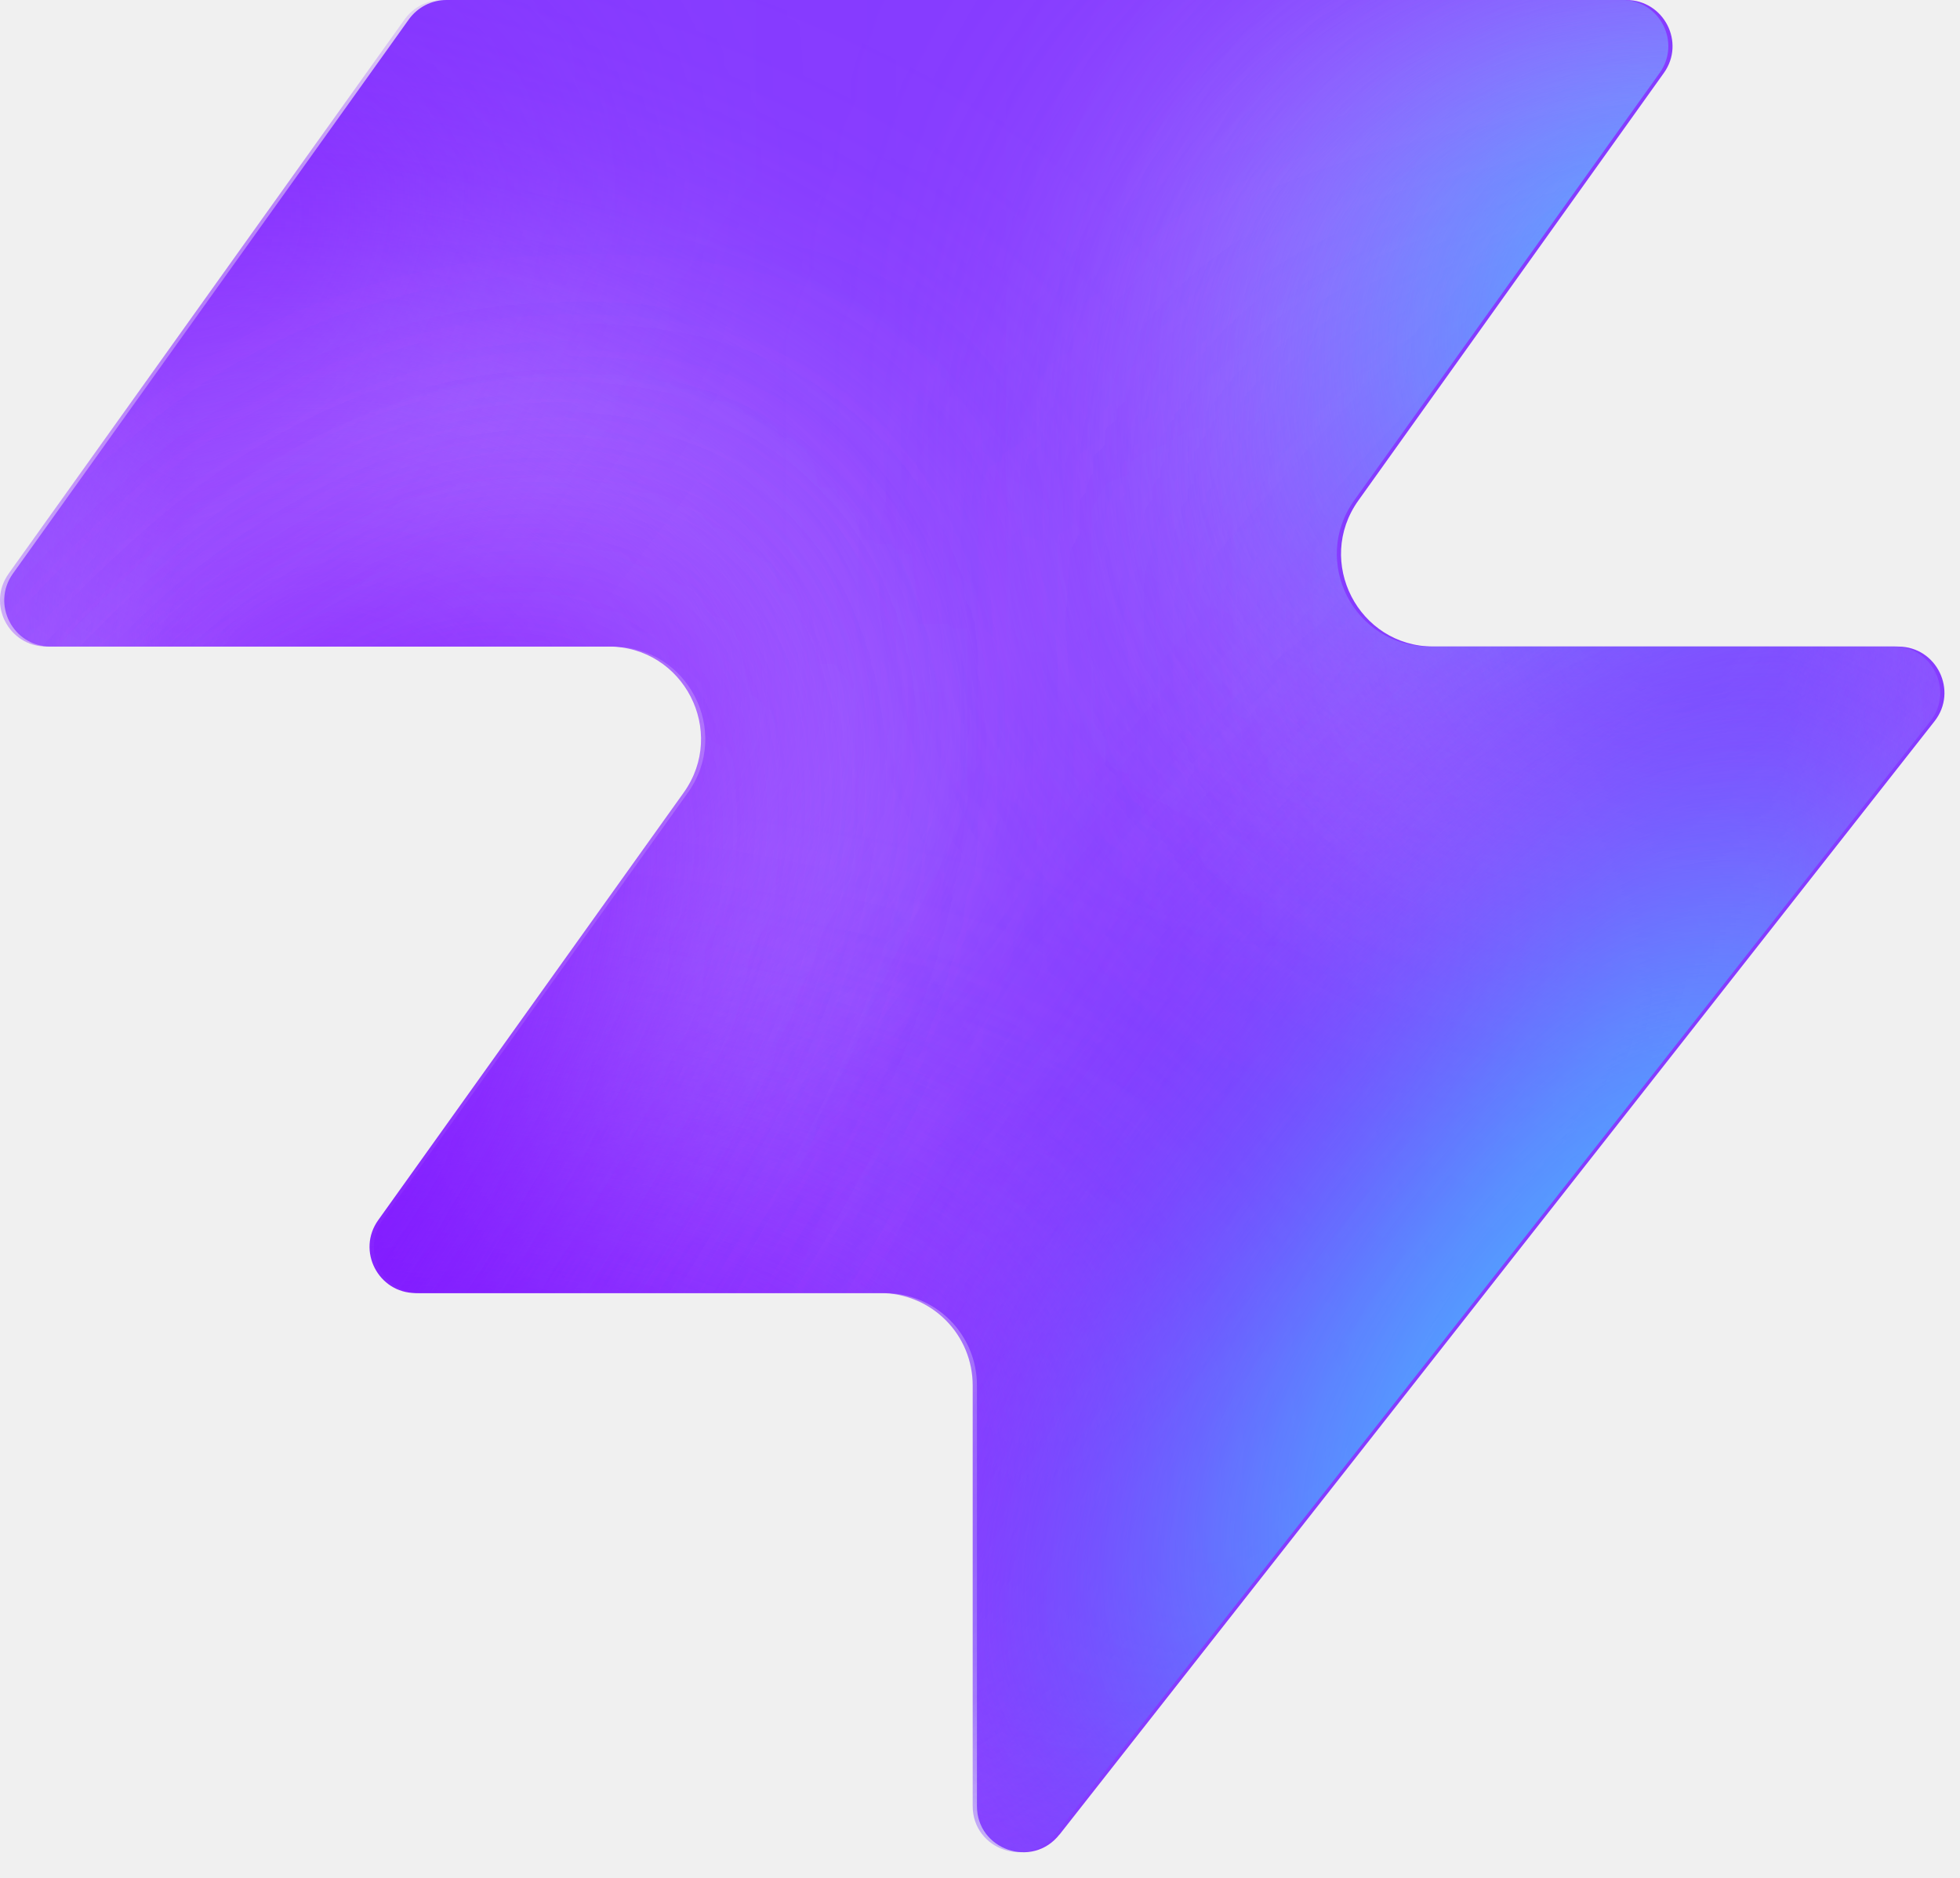
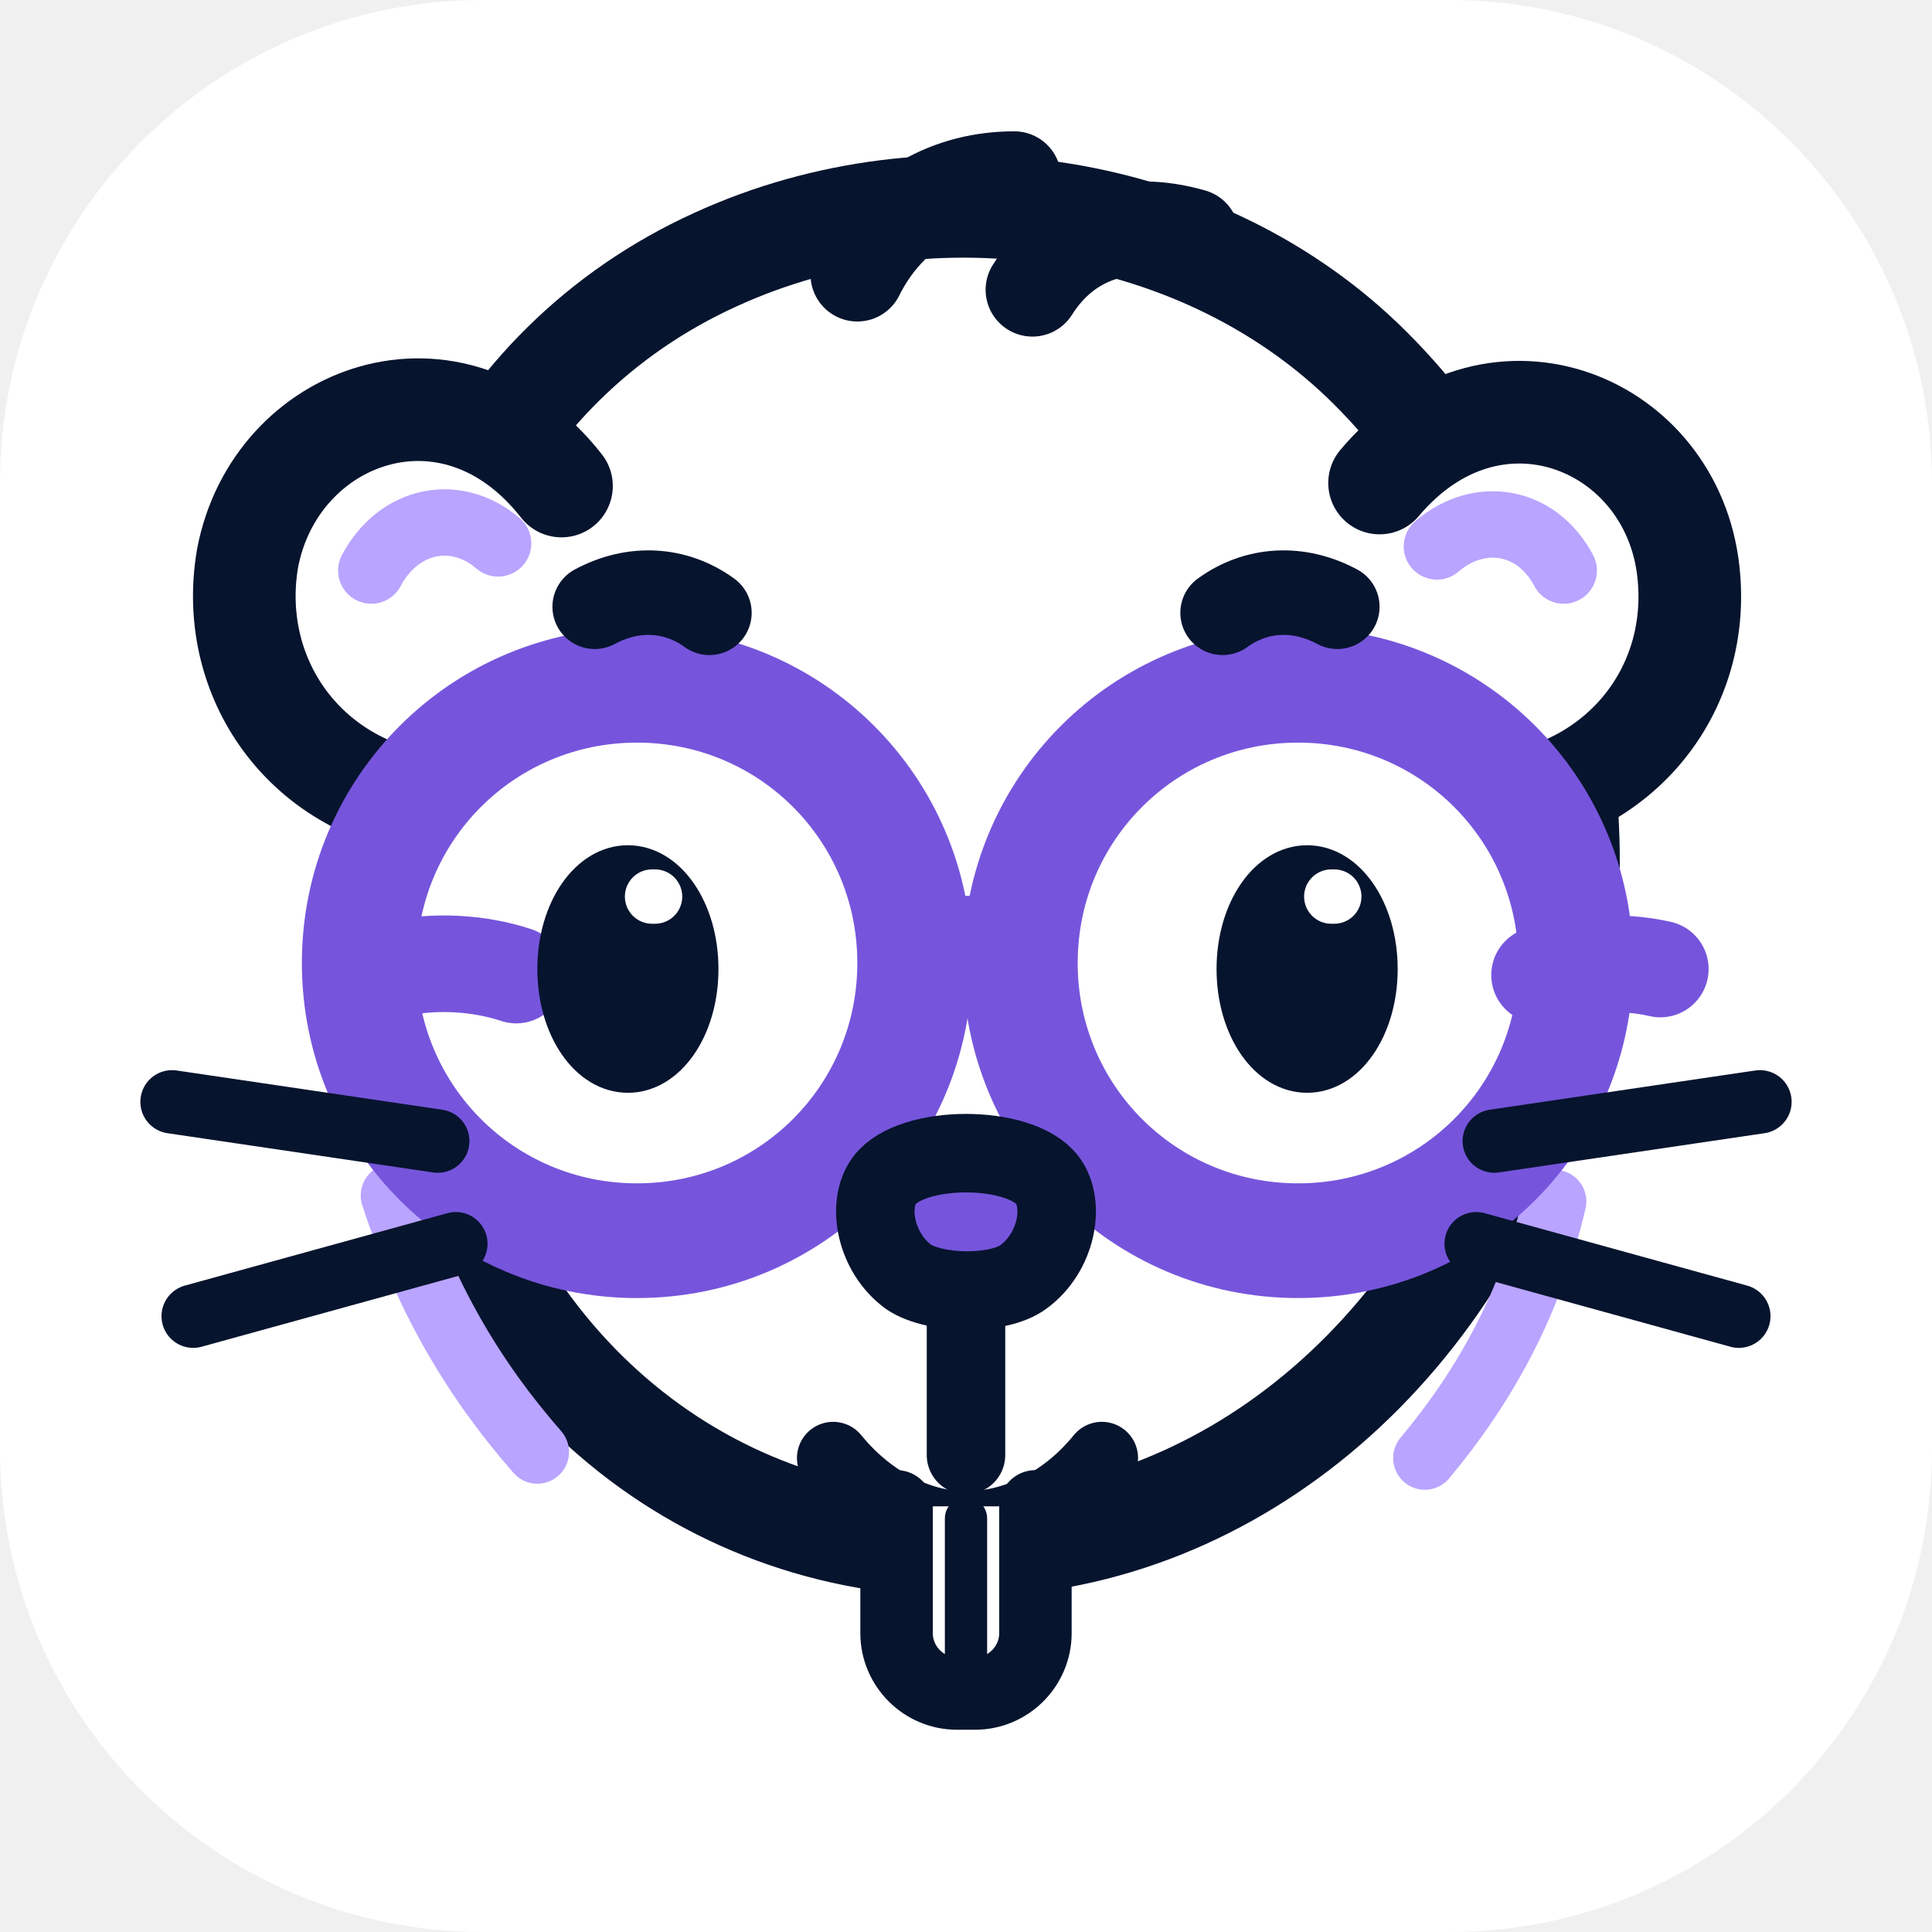
- <svg xmlns="http://www.w3.org/2000/svg" width="48" height="46" fill="none" viewBox="0 0 48 46">
-   <path fill="#863bff" d="M25.946 44.938c-.664.845-2.021.375-2.021-.698V33.937a2.26 2.26 0 0 0-2.262-2.262H10.287c-.92 0-1.456-1.04-.92-1.788l7.48-10.471c1.07-1.497 0-3.578-1.842-3.578H1.237c-.92 0-1.456-1.04-.92-1.788L10.013.474c.214-.297.556-.474.92-.474h28.894c.92 0 1.456 1.04.92 1.788l-7.48 10.471c-1.07 1.498 0 3.579 1.842 3.579h11.377c.943 0 1.473 1.088.89 1.83L25.947 44.94z" style="fill:#863bff;fill:color(display-p3 .525 .23 1);fill-opacity:1" />
-   <mask id="a" width="48" height="46" x="0" y="0" maskUnits="userSpaceOnUse" style="mask-type:alpha">
-     <path fill="#000" d="M25.842 44.938c-.664.844-2.021.375-2.021-.698V33.937a2.26 2.26 0 0 0-2.262-2.262H10.183c-.92 0-1.456-1.04-.92-1.788l7.48-10.471c1.07-1.498 0-3.579-1.842-3.579H1.133c-.92 0-1.456-1.04-.92-1.787L9.91.473c.214-.297.556-.474.92-.474h28.894c.92 0 1.456 1.04.92 1.788l-7.48 10.471c-1.07 1.498 0 3.578 1.842 3.578h11.377c.943 0 1.473 1.088.89 1.832L25.843 44.94z" style="fill:#000;fill-opacity:1" />
-   </mask>
-   <g mask="url(#a)">
-     <g filter="url(#b)">
-       <ellipse cx="5.508" cy="14.704" fill="#ede6ff" rx="5.508" ry="14.704" style="fill:#ede6ff;fill:color(display-p3 .927 .903 1);fill-opacity:1" transform="matrix(.00324 1 1 -.00324 -4.47 31.516)" />
-     </g>
-     <g filter="url(#c)">
-       <ellipse cx="10.399" cy="29.851" fill="#ede6ff" rx="10.399" ry="29.851" style="fill:#ede6ff;fill:color(display-p3 .927 .903 1);fill-opacity:1" transform="matrix(.00324 1 1 -.00324 -39.328 7.883)" />
-     </g>
-     <g filter="url(#d)">
-       <ellipse cx="5.508" cy="30.487" fill="#7e14ff" rx="5.508" ry="30.487" style="fill:#7e14ff;fill:color(display-p3 .492 .077 1);fill-opacity:1" transform="rotate(89.814 -25.913 -14.639)scale(1 -1)" />
-     </g>
-     <g filter="url(#e)">
-       <ellipse cx="5.508" cy="30.599" fill="#7e14ff" rx="5.508" ry="30.599" style="fill:#7e14ff;fill:color(display-p3 .492 .077 1);fill-opacity:1" transform="rotate(89.814 -32.644 -3.334)scale(1 -1)" />
-     </g>
-     <g filter="url(#f)">
-       <ellipse cx="5.508" cy="30.599" fill="#7e14ff" rx="5.508" ry="30.599" style="fill:#7e14ff;fill:color(display-p3 .492 .077 1);fill-opacity:1" transform="matrix(.00324 1 1 -.00324 -34.34 30.47)" />
-     </g>
-     <g filter="url(#g)">
-       <ellipse cx="14.072" cy="22.078" fill="#ede6ff" rx="14.072" ry="22.078" style="fill:#ede6ff;fill:color(display-p3 .927 .903 1);fill-opacity:1" transform="rotate(93.35 24.506 48.493)scale(-1 1)" />
-     </g>
-     <g filter="url(#h)">
-       <ellipse cx="3.47" cy="21.501" fill="#7e14ff" rx="3.47" ry="21.501" style="fill:#7e14ff;fill:color(display-p3 .492 .077 1);fill-opacity:1" transform="rotate(89.009 28.708 47.59)scale(-1 1)" />
-     </g>
-     <g filter="url(#i)">
-       <ellipse cx="3.47" cy="21.501" fill="#7e14ff" rx="3.47" ry="21.501" style="fill:#7e14ff;fill:color(display-p3 .492 .077 1);fill-opacity:1" transform="rotate(89.009 28.708 47.59)scale(-1 1)" />
-     </g>
-     <g filter="url(#j)">
-       <ellipse cx=".387" cy="8.972" fill="#7e14ff" rx="4.407" ry="29.108" style="fill:#7e14ff;fill:color(display-p3 .492 .077 1);fill-opacity:1" transform="rotate(39.51 .387 8.972)" />
-     </g>
-     <g filter="url(#k)">
-       <ellipse cx="47.523" cy="-6.092" fill="#7e14ff" rx="4.407" ry="29.108" style="fill:#7e14ff;fill:color(display-p3 .492 .077 1);fill-opacity:1" transform="rotate(37.892 47.523 -6.092)" />
-     </g>
-     <g filter="url(#l)">
-       <ellipse cx="41.412" cy="6.333" fill="#47bfff" rx="5.971" ry="9.665" style="fill:#47bfff;fill:color(display-p3 .28 .748 1);fill-opacity:1" transform="rotate(37.892 41.412 6.333)" />
-     </g>
-     <g filter="url(#m)">
-       <ellipse cx="-1.879" cy="38.332" fill="#7e14ff" rx="4.407" ry="29.108" style="fill:#7e14ff;fill:color(display-p3 .492 .077 1);fill-opacity:1" transform="rotate(37.892 -1.88 38.332)" />
-     </g>
-     <g filter="url(#n)">
-       <ellipse cx="-1.879" cy="38.332" fill="#7e14ff" rx="4.407" ry="29.108" style="fill:#7e14ff;fill:color(display-p3 .492 .077 1);fill-opacity:1" transform="rotate(37.892 -1.88 38.332)" />
-     </g>
-     <g filter="url(#o)">
-       <ellipse cx="35.651" cy="29.907" fill="#7e14ff" rx="4.407" ry="29.108" style="fill:#7e14ff;fill:color(display-p3 .492 .077 1);fill-opacity:1" transform="rotate(37.892 35.651 29.907)" />
-     </g>
-     <g filter="url(#p)">
-       <ellipse cx="38.418" cy="32.4" fill="#47bfff" rx="5.971" ry="15.297" style="fill:#47bfff;fill:color(display-p3 .28 .748 1);fill-opacity:1" transform="rotate(37.892 38.418 32.4)" />
-     </g>
+ <svg xmlns="http://www.w3.org/2000/svg" viewBox="0 0 64 64" role="img" aria-label="English Orbit beaver favicon">
+   <rect width="64" height="64" rx="16" fill="#fff" />
+   <g fill="none" stroke-linecap="round" stroke-linejoin="round">
+     <path d="M13.8 28.8c-1.7-8.4 2.2-16.7 9.9-20.2 7.2-3.3 16.2-1.9 21.7 3.6 5.8 5.8 8 14.8 5.6 23.1-2.8 9.6-10.5 15.9-19.1 15.9-8.8 0-16.1-6.1-18.1-15.8-.4-2.2-.4-4.5 0-6.6Z" fill="#fff" stroke="#07142e" stroke-width="3.4" />
+     <path d="M18.6 16.1c-3.6-4.6-9.5-2.4-10.4 2.4-.7 4.1 2.1 7.9 6.6 8.2" fill="#fff" stroke="#07142e" stroke-width="3.4" />
+     <path d="M45.7 16c3.7-4.4 9.5-2.1 10.2 2.7.6 4.2-2.4 7.8-6.8 8" fill="#fff" stroke="#07142e" stroke-width="3.4" />
+     <path d="M12.3 18.9c.9-1.7 2.8-2.1 4.2-.9M51.8 18.9c-.9-1.7-2.8-2-4.2-.8" stroke="#b9a4ff" stroke-width="2.2" />
+     <path d="M28.4 9.1c1.1-2.2 3.1-3.2 5.2-3.2M34.2 9.6c1.2-1.9 3.2-2.4 5.3-1.8" stroke="#07142e" stroke-width="3.1" />
+     <path d="M17.8 48.1c-2.1-2.4-3.7-5.1-4.8-8.5M47.2 48.3c2-2.4 3.5-5.1 4.3-8.5" stroke="#b9a4ff" stroke-width="2.1" />
+     <path d="M21.1 22.7c-5.1 0-9.2 4.1-9.2 9.2s4.1 9.2 9.2 9.2 9.2-4.1 9.2-9.2-4.1-9.2-9.2-9.2Z" fill="#fff" stroke="#7655dc" stroke-width="3.8" />
+     <path d="M43 22.7c-5.1 0-9.2 4.1-9.2 9.2s4.1 9.2 9.2 9.2 9.2-4.1 9.2-9.2-4.1-9.2-9.2-9.2Z" fill="#fff" stroke="#7655dc" stroke-width="3.8" />
+     <path d="M30.2 31.8c1.3-.7 2.5-.7 3.8 0" stroke="#7655dc" stroke-width="3.2" />
+     <path d="M17.1 32.3c-1.2-.4-2.7-.5-4-.2M51 32.3c1.2-.4 2.7-.5 4-.2" stroke="#7655dc" stroke-width="3.2" />
+     <path d="M23.5 20.3c-1.1-.8-2.5-.9-3.8-.2M40.5 20.3c1.1-.8 2.5-.9 3.8-.2" stroke="#07142e" stroke-width="2.8" />
+     <path d="M23.3 32.1c0 2-1.1 3.6-2.5 3.6s-2.5-1.6-2.5-3.6 1.1-3.6 2.5-3.6 2.5 1.6 2.5 3.6Z" fill="#07142e" stroke="#07142e" stroke-width="1" />
+     <path d="M45.8 32.1c0 2-1.1 3.6-2.5 3.6s-2.5-1.6-2.5-3.6 1.1-3.6 2.5-3.6 2.5 1.6 2.5 3.6Z" fill="#07142e" stroke="#07142e" stroke-width="1" />
+     <path d="M21.6 29.7h.1M44.1 29.7h.1" stroke="#fff" stroke-width="1.8" />
+     <path d="M29.3 39.1c.9-1.2 4.5-1.2 5.4 0 .6.8.3 2.4-.8 3.2-.8.6-2.9.6-3.8 0-1.1-.8-1.4-2.4-.8-3.2Z" fill="#7655dc" stroke="#07142e" stroke-width="2.6" />
+     <path d="M32 42.8v5.4" stroke="#07142e" stroke-width="2.6" />
+     <path d="M27.6 48.3c1.3 1.6 3 2.3 4.4 2.3 1.5 0 3.2-.7 4.5-2.3" stroke="#07142e" stroke-width="2.4" />
+     <path d="M29.7 49.9v4.2c0 1.1.9 2 2 2h.6c1.1 0 2-.9 2-2v-4.2" fill="#fff" stroke="#07142e" stroke-width="2.4" />
+     <path d="M32 50.3v5.1" stroke="#07142e" stroke-width="1.4" />
+     <path d="M14.5 37.8 5.7 36.5M15.1 41.2 6.4 43.6M49.5 37.8l8.8-1.3M48.9 41.2l8.7 2.4" stroke="#07142e" stroke-width="2.1" />
  </g>
-   <defs>
-     <filter id="b" width="60.045" height="41.654" x="-19.77" y="16.149" color-interpolation-filters="sRGB" filterUnits="userSpaceOnUse">
-       <feFlood flood-opacity="0" result="BackgroundImageFix" />
-       <feBlend in="SourceGraphic" in2="BackgroundImageFix" result="shape" />
-       <feGaussianBlur result="effect1_foregroundBlur_2002_17158" stdDeviation="7.659" />
-     </filter>
-     <filter id="c" width="90.34" height="51.437" x="-54.613" y="-7.533" color-interpolation-filters="sRGB" filterUnits="userSpaceOnUse">
-       <feFlood flood-opacity="0" result="BackgroundImageFix" />
-       <feBlend in="SourceGraphic" in2="BackgroundImageFix" result="shape" />
-       <feGaussianBlur result="effect1_foregroundBlur_2002_17158" stdDeviation="7.659" />
-     </filter>
-     <filter id="d" width="79.355" height="29.4" x="-49.64" y="2.03" color-interpolation-filters="sRGB" filterUnits="userSpaceOnUse">
-       <feFlood flood-opacity="0" result="BackgroundImageFix" />
-       <feBlend in="SourceGraphic" in2="BackgroundImageFix" result="shape" />
-       <feGaussianBlur result="effect1_foregroundBlur_2002_17158" stdDeviation="4.596" />
-     </filter>
-     <filter id="e" width="79.579" height="29.4" x="-45.045" y="20.029" color-interpolation-filters="sRGB" filterUnits="userSpaceOnUse">
-       <feFlood flood-opacity="0" result="BackgroundImageFix" />
-       <feBlend in="SourceGraphic" in2="BackgroundImageFix" result="shape" />
-       <feGaussianBlur result="effect1_foregroundBlur_2002_17158" stdDeviation="4.596" />
-     </filter>
-     <filter id="f" width="79.579" height="29.4" x="-43.513" y="21.178" color-interpolation-filters="sRGB" filterUnits="userSpaceOnUse">
-       <feFlood flood-opacity="0" result="BackgroundImageFix" />
-       <feBlend in="SourceGraphic" in2="BackgroundImageFix" result="shape" />
-       <feGaussianBlur result="effect1_foregroundBlur_2002_17158" stdDeviation="4.596" />
-     </filter>
-     <filter id="g" width="74.749" height="58.852" x="15.756" y="-17.901" color-interpolation-filters="sRGB" filterUnits="userSpaceOnUse">
-       <feFlood flood-opacity="0" result="BackgroundImageFix" />
-       <feBlend in="SourceGraphic" in2="BackgroundImageFix" result="shape" />
-       <feGaussianBlur result="effect1_foregroundBlur_2002_17158" stdDeviation="7.659" />
-     </filter>
-     <filter id="h" width="61.377" height="25.362" x="23.548" y="2.284" color-interpolation-filters="sRGB" filterUnits="userSpaceOnUse">
-       <feFlood flood-opacity="0" result="BackgroundImageFix" />
-       <feBlend in="SourceGraphic" in2="BackgroundImageFix" result="shape" />
-       <feGaussianBlur result="effect1_foregroundBlur_2002_17158" stdDeviation="4.596" />
-     </filter>
-     <filter id="i" width="61.377" height="25.362" x="23.548" y="2.284" color-interpolation-filters="sRGB" filterUnits="userSpaceOnUse">
-       <feFlood flood-opacity="0" result="BackgroundImageFix" />
-       <feBlend in="SourceGraphic" in2="BackgroundImageFix" result="shape" />
-       <feGaussianBlur result="effect1_foregroundBlur_2002_17158" stdDeviation="4.596" />
-     </filter>
-     <filter id="j" width="56.045" height="63.649" x="-27.636" y="-22.853" color-interpolation-filters="sRGB" filterUnits="userSpaceOnUse">
-       <feFlood flood-opacity="0" result="BackgroundImageFix" />
-       <feBlend in="SourceGraphic" in2="BackgroundImageFix" result="shape" />
-       <feGaussianBlur result="effect1_foregroundBlur_2002_17158" stdDeviation="4.596" />
-     </filter>
-     <filter id="k" width="54.814" height="64.646" x="20.116" y="-38.415" color-interpolation-filters="sRGB" filterUnits="userSpaceOnUse">
-       <feFlood flood-opacity="0" result="BackgroundImageFix" />
-       <feBlend in="SourceGraphic" in2="BackgroundImageFix" result="shape" />
-       <feGaussianBlur result="effect1_foregroundBlur_2002_17158" stdDeviation="4.596" />
-     </filter>
-     <filter id="l" width="33.541" height="35.313" x="24.641" y="-11.323" color-interpolation-filters="sRGB" filterUnits="userSpaceOnUse">
-       <feFlood flood-opacity="0" result="BackgroundImageFix" />
-       <feBlend in="SourceGraphic" in2="BackgroundImageFix" result="shape" />
-       <feGaussianBlur result="effect1_foregroundBlur_2002_17158" stdDeviation="4.596" />
-     </filter>
-     <filter id="m" width="54.814" height="64.646" x="-29.286" y="6.009" color-interpolation-filters="sRGB" filterUnits="userSpaceOnUse">
-       <feFlood flood-opacity="0" result="BackgroundImageFix" />
-       <feBlend in="SourceGraphic" in2="BackgroundImageFix" result="shape" />
-       <feGaussianBlur result="effect1_foregroundBlur_2002_17158" stdDeviation="4.596" />
-     </filter>
-     <filter id="n" width="54.814" height="64.646" x="-29.286" y="6.009" color-interpolation-filters="sRGB" filterUnits="userSpaceOnUse">
-       <feFlood flood-opacity="0" result="BackgroundImageFix" />
-       <feBlend in="SourceGraphic" in2="BackgroundImageFix" result="shape" />
-       <feGaussianBlur result="effect1_foregroundBlur_2002_17158" stdDeviation="4.596" />
-     </filter>
-     <filter id="o" width="54.814" height="64.646" x="8.244" y="-2.416" color-interpolation-filters="sRGB" filterUnits="userSpaceOnUse">
-       <feFlood flood-opacity="0" result="BackgroundImageFix" />
-       <feBlend in="SourceGraphic" in2="BackgroundImageFix" result="shape" />
-       <feGaussianBlur result="effect1_foregroundBlur_2002_17158" stdDeviation="4.596" />
-     </filter>
-     <filter id="p" width="39.409" height="43.623" x="18.713" y="10.588" color-interpolation-filters="sRGB" filterUnits="userSpaceOnUse">
-       <feFlood flood-opacity="0" result="BackgroundImageFix" />
-       <feBlend in="SourceGraphic" in2="BackgroundImageFix" result="shape" />
-       <feGaussianBlur result="effect1_foregroundBlur_2002_17158" stdDeviation="4.596" />
-     </filter>
-   </defs>
</svg>
